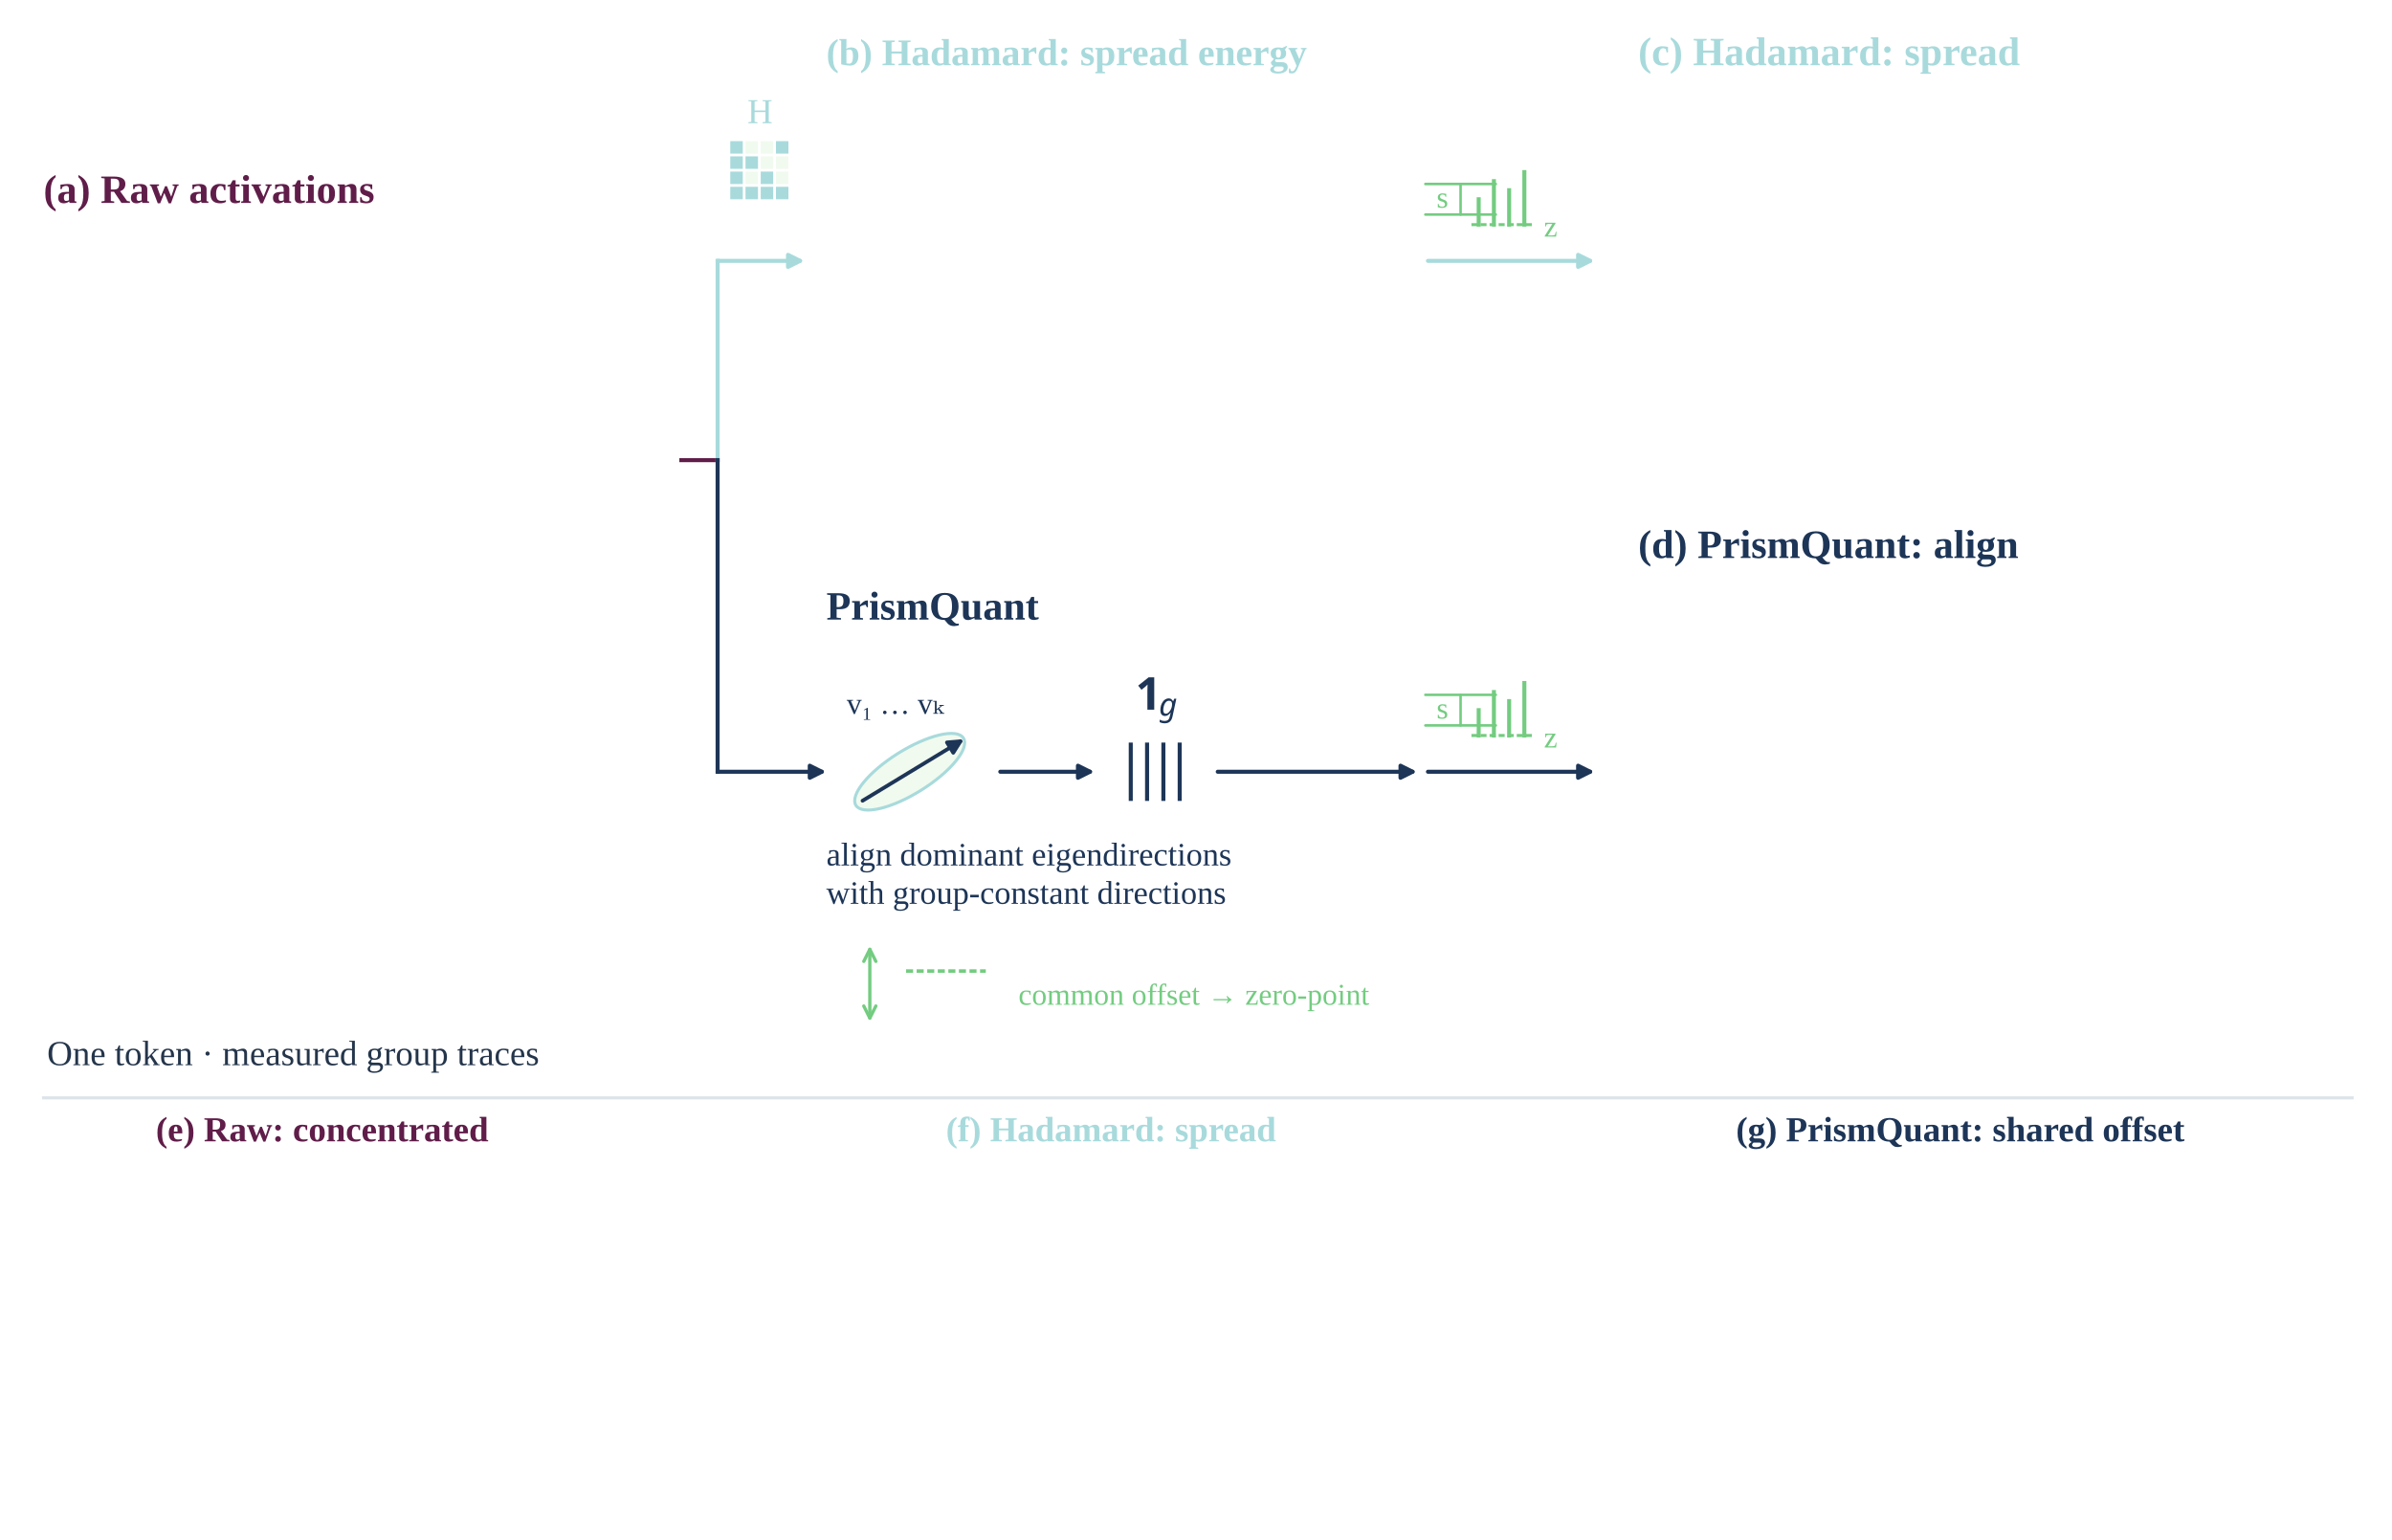
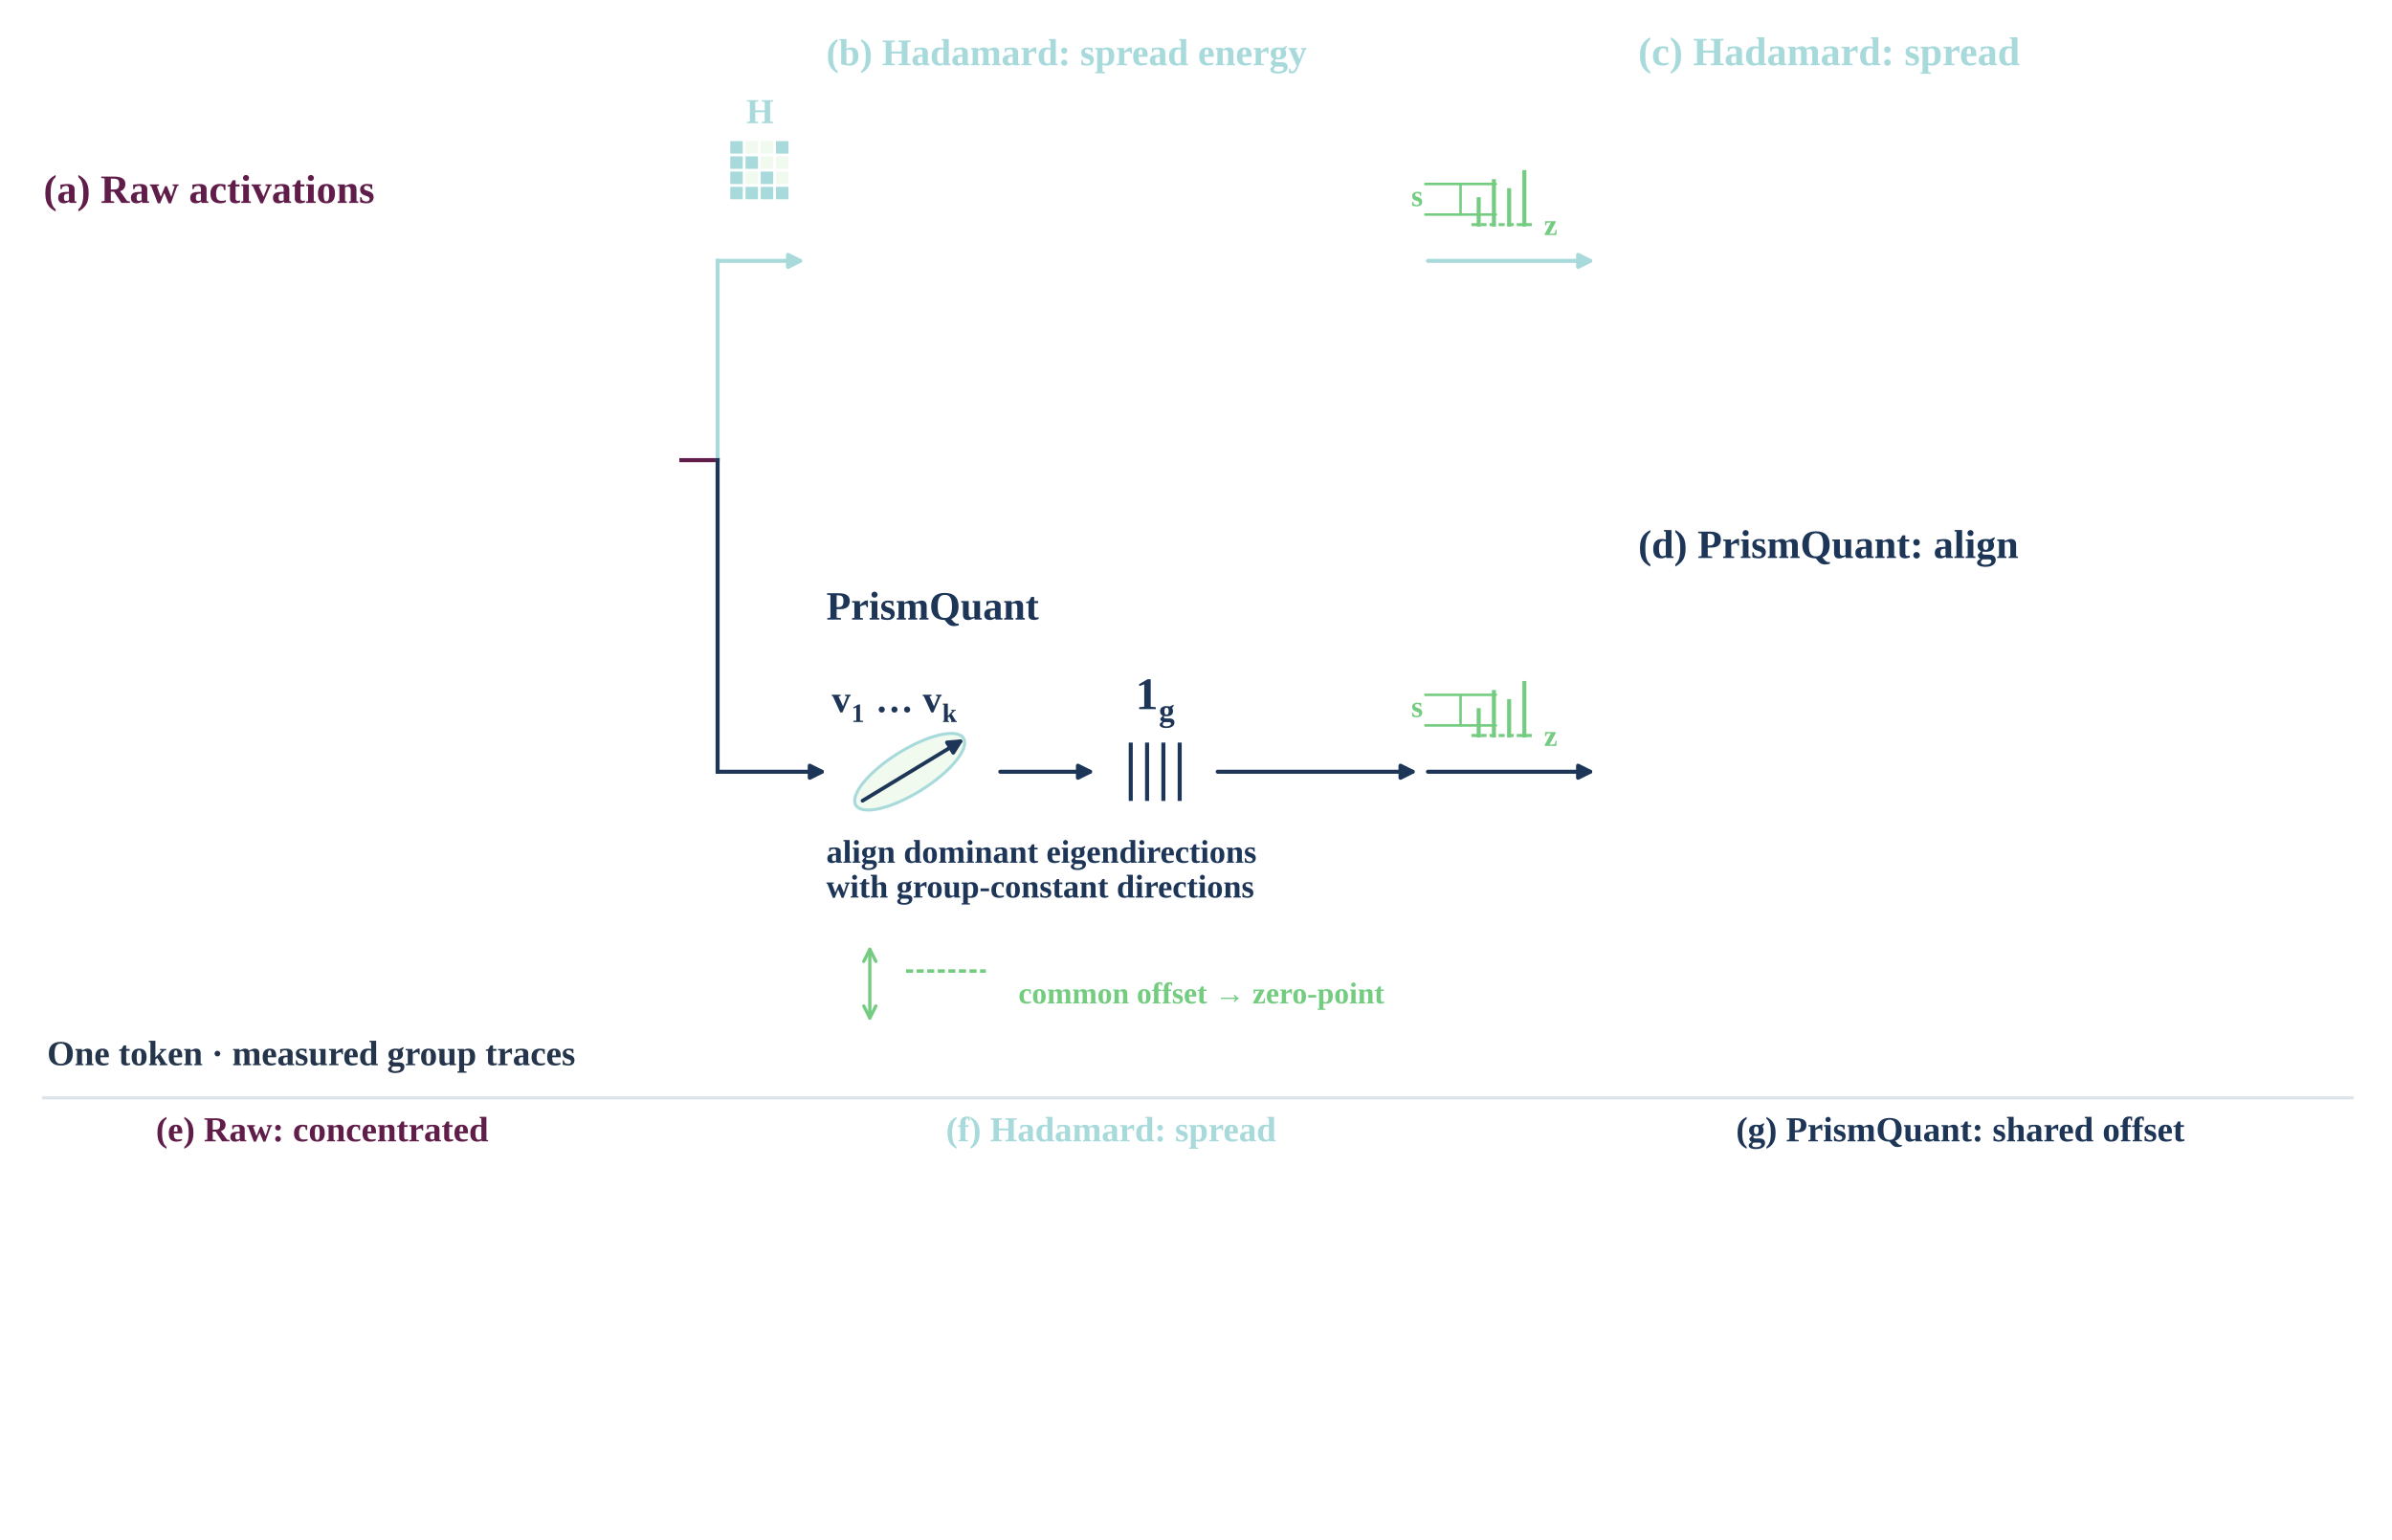
<svg xmlns="http://www.w3.org/2000/svg" width="475.2pt" height="306pt" viewBox="0 0 475.2 306" version="1.1">
  <defs>
    <style type="text/css">*{stroke-linejoin: round; stroke-linecap: butt}</style>
  </defs>
  <g id="figure_1">
    <g id="patch_1">
      <path d="M 0 306 L 475.2 306 L 475.2 0 L 0 0 L 0 306 z " style="fill: none" />
    </g>
    <g id="axes_1">
      <g id="patch_2">
-         <path d="M 142.56 51.84 Q 151.2 51.84 158.946 51.84 " clip-path="url(#pfb1482abf8)" style="fill: none; stroke: #a8dadc; stroke-width: 0.8; stroke-linecap: round" />
-         <path d="M 156.546 50.64 L 158.946 51.84 L 156.546 53.04 z " clip-path="url(#pfb1482abf8)" style="fill: #a8dadc; stroke: #a8dadc; stroke-width: 0.8; stroke-linecap: round" />
+         <path d="M 142.56 51.84 Q 151.2 51.84 158.946 51.84 " clip-path="url(#pf4ee75e566)" style="fill: none; stroke: #a8dadc; stroke-width: 0.8; stroke-linecap: round" />
+         <path d="M 156.546 50.64 L 158.946 51.84 L 156.546 53.04 z " clip-path="url(#pf4ee75e566)" style="fill: #a8dadc; stroke: #a8dadc; stroke-width: 0.8; stroke-linecap: round" />
      </g>
      <g id="patch_3">
-         <path d="M 142.56 153.36 Q 153.36 153.36 163.266 153.36 " clip-path="url(#pfb1482abf8)" style="fill: none; stroke: #1d3557; stroke-width: 0.8; stroke-linecap: round" />
-         <path d="M 160.866 152.16 L 163.266 153.36 L 160.866 154.56 z " clip-path="url(#pfb1482abf8)" style="fill: #1d3557; stroke: #1d3557; stroke-width: 0.8; stroke-linecap: round" />
+         <path d="M 142.56 153.36 Q 153.36 153.36 163.266 153.36 " clip-path="url(#pf4ee75e566)" style="fill: none; stroke: #1d3557; stroke-width: 0.8; stroke-linecap: round" />
+         <path d="M 160.866 152.16 L 163.266 153.36 L 160.866 154.56 z " clip-path="url(#pf4ee75e566)" style="fill: #1d3557; stroke: #1d3557; stroke-width: 0.8; stroke-linecap: round" />
      </g>
      <g id="patch_4">
-         <path d="M 145.08 39.6 L 147.56 39.6 L 147.56 37.12 L 145.08 37.12 z " clip-path="url(#pfb1482abf8)" style="fill: #a8dadc" />
+         <path d="M 145.08 39.6 L 147.56 39.6 L 147.56 37.12 L 145.08 37.12 z " clip-path="url(#pf4ee75e566)" style="fill: #a8dadc" />
      </g>
      <g id="patch_5">
-         <path d="M 148.104 39.6 L 150.584 39.6 L 150.584 37.12 L 148.104 37.12 z " clip-path="url(#pfb1482abf8)" style="fill: #a8dadc" />
+         <path d="M 148.104 39.6 L 150.584 39.6 L 150.584 37.12 L 148.104 37.12 z " clip-path="url(#pf4ee75e566)" style="fill: #a8dadc" />
      </g>
      <g id="patch_6">
-         <path d="M 151.128 39.6 L 153.608 39.6 L 153.608 37.12 L 151.128 37.12 z " clip-path="url(#pfb1482abf8)" style="fill: #a8dadc" />
+         <path d="M 151.128 39.6 L 153.608 39.6 L 153.608 37.12 L 151.128 37.12 z " clip-path="url(#pf4ee75e566)" style="fill: #a8dadc" />
      </g>
      <g id="patch_7">
-         <path d="M 154.152 39.6 L 156.632 39.6 L 156.632 37.12 L 154.152 37.12 z " clip-path="url(#pfb1482abf8)" style="fill: #a8dadc" />
+         <path d="M 154.152 39.6 L 156.632 39.6 L 156.632 37.12 L 154.152 37.12 z " clip-path="url(#pf4ee75e566)" style="fill: #a8dadc" />
      </g>
      <g id="patch_8">
-         <path d="M 145.08 36.576 L 147.56 36.576 L 147.56 34.096 L 145.08 34.096 z " clip-path="url(#pfb1482abf8)" style="fill: #a8dadc" />
+         <path d="M 145.08 36.576 L 147.56 36.576 L 147.56 34.096 L 145.08 34.096 z " clip-path="url(#pf4ee75e566)" style="fill: #a8dadc" />
      </g>
      <g id="patch_9">
-         <path d="M 148.104 36.576 L 150.584 36.576 L 150.584 34.096 L 148.104 34.096 z " clip-path="url(#pfb1482abf8)" style="fill: #f1faee" />
+         <path d="M 148.104 36.576 L 150.584 36.576 L 150.584 34.096 L 148.104 34.096 z " clip-path="url(#pf4ee75e566)" style="fill: #f1faee" />
      </g>
      <g id="patch_10">
-         <path d="M 151.128 36.576 L 153.608 36.576 L 153.608 34.096 L 151.128 34.096 z " clip-path="url(#pfb1482abf8)" style="fill: #a8dadc" />
+         <path d="M 151.128 36.576 L 153.608 36.576 L 153.608 34.096 L 151.128 34.096 z " clip-path="url(#pf4ee75e566)" style="fill: #a8dadc" />
      </g>
      <g id="patch_11">
-         <path d="M 154.152 36.576 L 156.632 36.576 L 156.632 34.096 L 154.152 34.096 z " clip-path="url(#pfb1482abf8)" style="fill: #f1faee" />
+         <path d="M 154.152 36.576 L 156.632 36.576 L 156.632 34.096 L 154.152 34.096 z " clip-path="url(#pf4ee75e566)" style="fill: #f1faee" />
      </g>
      <g id="patch_12">
-         <path d="M 145.08 33.552 L 147.56 33.552 L 147.56 31.072 L 145.08 31.072 z " clip-path="url(#pfb1482abf8)" style="fill: #a8dadc" />
+         <path d="M 145.08 33.552 L 147.56 33.552 L 147.56 31.072 L 145.08 31.072 z " clip-path="url(#pf4ee75e566)" style="fill: #a8dadc" />
      </g>
      <g id="patch_13">
-         <path d="M 148.104 33.552 L 150.584 33.552 L 150.584 31.072 L 148.104 31.072 z " clip-path="url(#pfb1482abf8)" style="fill: #a8dadc" />
+         <path d="M 148.104 33.552 L 150.584 33.552 L 150.584 31.072 L 148.104 31.072 z " clip-path="url(#pf4ee75e566)" style="fill: #a8dadc" />
      </g>
      <g id="patch_14">
-         <path d="M 151.128 33.552 L 153.608 33.552 L 153.608 31.072 L 151.128 31.072 z " clip-path="url(#pfb1482abf8)" style="fill: #f1faee" />
+         <path d="M 151.128 33.552 L 153.608 33.552 L 153.608 31.072 L 151.128 31.072 z " clip-path="url(#pf4ee75e566)" style="fill: #f1faee" />
      </g>
      <g id="patch_15">
-         <path d="M 154.152 33.552 L 156.632 33.552 L 156.632 31.072 L 154.152 31.072 z " clip-path="url(#pfb1482abf8)" style="fill: #f1faee" />
+         <path d="M 154.152 33.552 L 156.632 33.552 L 156.632 31.072 L 154.152 31.072 z " clip-path="url(#pf4ee75e566)" style="fill: #f1faee" />
      </g>
      <g id="patch_16">
-         <path d="M 145.08 30.528 L 147.56 30.528 L 147.56 28.048 L 145.08 28.048 z " clip-path="url(#pfb1482abf8)" style="fill: #a8dadc" />
+         <path d="M 145.08 30.528 L 147.56 30.528 L 147.56 28.048 L 145.08 28.048 z " clip-path="url(#pf4ee75e566)" style="fill: #a8dadc" />
      </g>
      <g id="patch_17">
-         <path d="M 148.104 30.528 L 150.584 30.528 L 150.584 28.048 L 148.104 28.048 z " clip-path="url(#pfb1482abf8)" style="fill: #f1faee" />
+         <path d="M 148.104 30.528 L 150.584 30.528 L 150.584 28.048 L 148.104 28.048 z " clip-path="url(#pf4ee75e566)" style="fill: #f1faee" />
      </g>
      <g id="patch_18">
-         <path d="M 151.128 30.528 L 153.608 30.528 L 153.608 28.048 L 151.128 28.048 z " clip-path="url(#pfb1482abf8)" style="fill: #f1faee" />
+         <path d="M 151.128 30.528 L 153.608 30.528 L 153.608 28.048 L 151.128 28.048 z " clip-path="url(#pf4ee75e566)" style="fill: #f1faee" />
      </g>
      <g id="patch_19">
-         <path d="M 154.152 30.528 L 156.632 30.528 L 156.632 28.048 L 154.152 28.048 z " clip-path="url(#pfb1482abf8)" style="fill: #a8dadc" />
+         <path d="M 154.152 30.528 L 156.632 30.528 L 156.632 28.048 L 154.152 28.048 z " clip-path="url(#pf4ee75e566)" style="fill: #a8dadc" />
      </g>
      <g id="patch_20">
-         <path d="M 283.68 51.84 Q 300.24 51.84 315.906 51.84 " clip-path="url(#pfb1482abf8)" style="fill: none; stroke: #a8dadc; stroke-width: 0.8; stroke-linecap: round" />
-         <path d="M 313.506 50.64 L 315.906 51.84 L 313.506 53.04 z " clip-path="url(#pfb1482abf8)" style="fill: #a8dadc; stroke: #a8dadc; stroke-width: 0.8; stroke-linecap: round" />
+         <path d="M 283.68 51.84 Q 300.24 51.84 315.906 51.84 " clip-path="url(#pf4ee75e566)" style="fill: none; stroke: #a8dadc; stroke-width: 0.8; stroke-linecap: round" />
+         <path d="M 313.506 50.64 L 315.906 51.84 L 313.506 53.04 z " clip-path="url(#pf4ee75e566)" style="fill: #a8dadc; stroke: #a8dadc; stroke-width: 0.8; stroke-linecap: round" />
      </g>
      <g id="patch_21">
-         <path d="M 283.68 153.36 Q 300.24 153.36 315.906 153.36 " clip-path="url(#pfb1482abf8)" style="fill: none; stroke: #1d3557; stroke-width: 0.8; stroke-linecap: round" />
-         <path d="M 313.506 152.16 L 315.906 153.36 L 313.506 154.56 z " clip-path="url(#pfb1482abf8)" style="fill: #1d3557; stroke: #1d3557; stroke-width: 0.8; stroke-linecap: round" />
+         <path d="M 283.68 153.36 Q 300.24 153.36 315.906 153.36 " clip-path="url(#pf4ee75e566)" style="fill: none; stroke: #1d3557; stroke-width: 0.8; stroke-linecap: round" />
+         <path d="M 313.506 152.16 L 315.906 153.36 L 313.506 154.56 z " clip-path="url(#pf4ee75e566)" style="fill: #1d3557; stroke: #1d3557; stroke-width: 0.8; stroke-linecap: round" />
      </g>
      <g id="patch_22">
-         <path d="M 183.009 157.024 C 185.843 155.253 188.32 153.168 189.894 151.229 C 191.469 149.29 192.013 147.655 191.405 146.683 C 190.798 145.711 189.09 145.483 186.657 146.048 C 184.224 146.613 181.265 147.926 178.431 149.696 C 175.597 151.467 173.12 153.552 171.546 155.491 C 169.971 157.43 169.427 159.065 170.035 160.037 C 170.642 161.009 172.35 161.237 174.783 160.672 C 177.216 160.107 180.175 158.794 183.009 157.024 z " clip-path="url(#pfb1482abf8)" style="fill: #f1faee; stroke: #a8dadc; stroke-width: 0.6; stroke-linejoin: miter" />
+         <path d="M 183.009 157.024 C 185.843 155.253 188.32 153.168 189.894 151.229 C 191.469 149.29 192.013 147.655 191.405 146.683 C 190.798 145.711 189.09 145.483 186.657 146.048 C 184.224 146.613 181.265 147.926 178.431 149.696 C 175.597 151.467 173.12 153.552 171.546 155.491 C 169.971 157.43 169.427 159.065 170.035 160.037 C 170.642 161.009 172.35 161.237 174.783 160.672 C 177.216 160.107 180.175 158.794 183.009 157.024 z " clip-path="url(#pf4ee75e566)" style="fill: #f1faee; stroke: #a8dadc; stroke-width: 0.6; stroke-linejoin: miter" />
      </g>
      <g id="patch_23">
-         <path d="M 171.36 159.12 Q 181.44 153 190.803 147.315 " clip-path="url(#pfb1482abf8)" style="fill: none; stroke: #1d3557; stroke-width: 0.75; stroke-linecap: round" />
-         <path d="M 188.129 147.535 L 190.803 147.315 L 189.375 149.586 z " clip-path="url(#pfb1482abf8)" style="fill: #1d3557; stroke: #1d3557; stroke-width: 0.75; stroke-linecap: round" />
+         <path d="M 171.36 159.12 Q 181.44 153 190.803 147.315 " clip-path="url(#pf4ee75e566)" style="fill: none; stroke: #1d3557; stroke-width: 0.75; stroke-linecap: round" />
+         <path d="M 188.129 147.535 L 190.803 147.315 L 189.375 149.586 z " clip-path="url(#pf4ee75e566)" style="fill: #1d3557; stroke: #1d3557; stroke-width: 0.75; stroke-linecap: round" />
      </g>
      <g id="patch_24">
-         <path d="M 198.72 153.36 Q 208.08 153.36 216.546 153.36 " clip-path="url(#pfb1482abf8)" style="fill: none; stroke: #1d3557; stroke-width: 0.8; stroke-linecap: round" />
-         <path d="M 214.146 152.16 L 216.546 153.36 L 214.146 154.56 z " clip-path="url(#pfb1482abf8)" style="fill: #1d3557; stroke: #1d3557; stroke-width: 0.8; stroke-linecap: round" />
+         <path d="M 198.72 153.36 Q 208.08 153.36 216.546 153.36 " clip-path="url(#pf4ee75e566)" style="fill: none; stroke: #1d3557; stroke-width: 0.8; stroke-linecap: round" />
+         <path d="M 214.146 152.16 L 216.546 153.36 L 214.146 154.56 z " clip-path="url(#pf4ee75e566)" style="fill: #1d3557; stroke: #1d3557; stroke-width: 0.8; stroke-linecap: round" />
      </g>
      <g id="patch_25">
-         <path d="M 241.92 153.36 Q 261.72 153.36 280.626 153.36 " clip-path="url(#pfb1482abf8)" style="fill: none; stroke: #1d3557; stroke-width: 0.8; stroke-linecap: round" />
-         <path d="M 278.226 152.16 L 280.626 153.36 L 278.226 154.56 z " clip-path="url(#pfb1482abf8)" style="fill: #1d3557; stroke: #1d3557; stroke-width: 0.8; stroke-linecap: round" />
+         <path d="M 241.92 153.36 Q 261.72 153.36 280.626 153.36 " clip-path="url(#pf4ee75e566)" style="fill: none; stroke: #1d3557; stroke-width: 0.8; stroke-linecap: round" />
+         <path d="M 278.226 152.16 L 280.626 153.36 L 278.226 154.56 z " clip-path="url(#pf4ee75e566)" style="fill: #1d3557; stroke: #1d3557; stroke-width: 0.8; stroke-linecap: round" />
      </g>
      <g id="patch_26">
-         <path d="M 172.8 188.647 Q 172.8 195.48 172.8 202.313 " clip-path="url(#pfb1482abf8)" style="fill: none; stroke: #73cc80; stroke-width: 0.65; stroke-linecap: round" />
-         <path d="M 171.6 191.047 L 172.8 188.647 L 174 191.047 " clip-path="url(#pfb1482abf8)" style="fill: none; stroke: #73cc80; stroke-width: 0.65; stroke-linecap: round" />
-         <path d="M 174 199.913 L 172.8 202.313 L 171.6 199.913 " clip-path="url(#pfb1482abf8)" style="fill: none; stroke: #73cc80; stroke-width: 0.65; stroke-linecap: round" />
+         <path d="M 172.8 188.647 Q 172.8 195.48 172.8 202.313 " clip-path="url(#pf4ee75e566)" style="fill: none; stroke: #73cc80; stroke-width: 0.65; stroke-linecap: round" />
+         <path d="M 171.6 191.047 L 172.8 188.647 L 174 191.047 " clip-path="url(#pf4ee75e566)" style="fill: none; stroke: #73cc80; stroke-width: 0.65; stroke-linecap: round" />
+         <path d="M 174 199.913 L 172.8 202.313 L 171.6 199.913 " clip-path="url(#pf4ee75e566)" style="fill: none; stroke: #73cc80; stroke-width: 0.65; stroke-linecap: round" />
      </g>
      <g id="line2d_1">
-         <path d="M 135.36 91.44 L 142.56 91.44 " clip-path="url(#pfb1482abf8)" style="fill: none; stroke: #601d49; stroke-width: 0.8; stroke-linecap: square" />
+         <path d="M 135.36 91.44 L 142.56 91.44 " clip-path="url(#pf4ee75e566)" style="fill: none; stroke: #601d49; stroke-width: 0.8; stroke-linecap: square" />
      </g>
      <g id="line2d_2">
-         <path d="M 142.56 91.44 L 142.56 51.84 " clip-path="url(#pfb1482abf8)" style="fill: none; stroke: #a8dadc; stroke-width: 0.8; stroke-linecap: square" />
+         <path d="M 142.56 91.44 L 142.56 51.84 " clip-path="url(#pf4ee75e566)" style="fill: none; stroke: #a8dadc; stroke-width: 0.8; stroke-linecap: square" />
      </g>
      <g id="line2d_3">
-         <path d="M 142.56 91.44 L 142.56 153.36 " clip-path="url(#pfb1482abf8)" style="fill: none; stroke: #1d3557; stroke-width: 0.8; stroke-linecap: square" />
+         <path d="M 142.56 91.44 L 142.56 153.36 " clip-path="url(#pf4ee75e566)" style="fill: none; stroke: #1d3557; stroke-width: 0.8; stroke-linecap: square" />
      </g>
      <g id="line2d_4">
-         <path d="M 293.76 44.64 L 293.76 39.6 " clip-path="url(#pfb1482abf8)" style="fill: none; stroke: #73cc80; stroke-width: 0.8; stroke-linecap: square" />
+         <path d="M 293.76 44.64 L 293.76 39.6 " clip-path="url(#pf4ee75e566)" style="fill: none; stroke: #73cc80; stroke-width: 0.8; stroke-linecap: square" />
      </g>
      <g id="line2d_5">
-         <path d="M 296.784 44.64 L 296.784 36 " clip-path="url(#pfb1482abf8)" style="fill: none; stroke: #73cc80; stroke-width: 0.8; stroke-linecap: square" />
+         <path d="M 296.784 44.64 L 296.784 36 " clip-path="url(#pf4ee75e566)" style="fill: none; stroke: #73cc80; stroke-width: 0.8; stroke-linecap: square" />
      </g>
      <g id="line2d_6">
-         <path d="M 299.808 44.64 L 299.808 37.8 " clip-path="url(#pfb1482abf8)" style="fill: none; stroke: #73cc80; stroke-width: 0.8; stroke-linecap: square" />
+         <path d="M 299.808 44.64 L 299.808 37.8 " clip-path="url(#pf4ee75e566)" style="fill: none; stroke: #73cc80; stroke-width: 0.8; stroke-linecap: square" />
      </g>
      <g id="line2d_7">
-         <path d="M 302.832 44.64 L 302.832 34.2 " clip-path="url(#pfb1482abf8)" style="fill: none; stroke: #73cc80; stroke-width: 0.8; stroke-linecap: square" />
+         <path d="M 302.832 44.64 L 302.832 34.2 " clip-path="url(#pf4ee75e566)" style="fill: none; stroke: #73cc80; stroke-width: 0.8; stroke-linecap: square" />
      </g>
      <g id="line2d_8">
-         <path d="M 292.32 44.64 L 304.56 44.64 " clip-path="url(#pfb1482abf8)" style="fill: none; stroke-dasharray: 1.2,0.6; stroke-dashoffset: 0; stroke: #73cc80; stroke-width: 0.6" />
+         <path d="M 292.32 44.64 L 304.56 44.64 " clip-path="url(#pf4ee75e566)" style="fill: none; stroke-dasharray: 1.2,0.6; stroke-dashoffset: 0; stroke: #73cc80; stroke-width: 0.6" />
      </g>
      <g id="line2d_9">
-         <path d="M 293.76 146.16 L 293.76 141.12 " clip-path="url(#pfb1482abf8)" style="fill: none; stroke: #73cc80; stroke-width: 0.8; stroke-linecap: square" />
+         <path d="M 293.76 146.16 L 293.76 141.12 " clip-path="url(#pf4ee75e566)" style="fill: none; stroke: #73cc80; stroke-width: 0.8; stroke-linecap: square" />
      </g>
      <g id="line2d_10">
-         <path d="M 296.784 146.16 L 296.784 137.52 " clip-path="url(#pfb1482abf8)" style="fill: none; stroke: #73cc80; stroke-width: 0.8; stroke-linecap: square" />
+         <path d="M 296.784 146.16 L 296.784 137.52 " clip-path="url(#pf4ee75e566)" style="fill: none; stroke: #73cc80; stroke-width: 0.8; stroke-linecap: square" />
      </g>
      <g id="line2d_11">
-         <path d="M 299.808 146.16 L 299.808 139.32 " clip-path="url(#pfb1482abf8)" style="fill: none; stroke: #73cc80; stroke-width: 0.8; stroke-linecap: square" />
+         <path d="M 299.808 146.16 L 299.808 139.32 " clip-path="url(#pf4ee75e566)" style="fill: none; stroke: #73cc80; stroke-width: 0.8; stroke-linecap: square" />
      </g>
      <g id="line2d_12">
-         <path d="M 302.832 146.16 L 302.832 135.72 " clip-path="url(#pfb1482abf8)" style="fill: none; stroke: #73cc80; stroke-width: 0.8; stroke-linecap: square" />
+         <path d="M 302.832 146.16 L 302.832 135.72 " clip-path="url(#pf4ee75e566)" style="fill: none; stroke: #73cc80; stroke-width: 0.8; stroke-linecap: square" />
      </g>
      <g id="line2d_13">
-         <path d="M 292.32 146.16 L 304.56 146.16 " clip-path="url(#pfb1482abf8)" style="fill: none; stroke-dasharray: 1.2,0.6; stroke-dashoffset: 0; stroke: #73cc80; stroke-width: 0.6" />
+         <path d="M 292.32 146.16 L 304.56 146.16 " clip-path="url(#pf4ee75e566)" style="fill: none; stroke-dasharray: 1.2,0.6; stroke-dashoffset: 0; stroke: #73cc80; stroke-width: 0.6" />
      </g>
      <g id="line2d_14">
-         <path d="M 224.64 158.76 L 224.64 147.96 " clip-path="url(#pfb1482abf8)" style="fill: none; stroke: #1d3557; stroke-width: 0.8; stroke-linecap: square" />
+         <path d="M 224.64 158.76 L 224.64 147.96 " clip-path="url(#pf4ee75e566)" style="fill: none; stroke: #1d3557; stroke-width: 0.8; stroke-linecap: square" />
      </g>
      <g id="line2d_15">
-         <path d="M 227.88 158.76 L 227.88 147.96 " clip-path="url(#pfb1482abf8)" style="fill: none; stroke: #1d3557; stroke-width: 0.8; stroke-linecap: square" />
+         <path d="M 227.88 158.76 L 227.88 147.96 " clip-path="url(#pf4ee75e566)" style="fill: none; stroke: #1d3557; stroke-width: 0.8; stroke-linecap: square" />
      </g>
      <g id="line2d_16">
-         <path d="M 231.12 158.76 L 231.12 147.96 " clip-path="url(#pfb1482abf8)" style="fill: none; stroke: #1d3557; stroke-width: 0.8; stroke-linecap: square" />
+         <path d="M 231.12 158.76 L 231.12 147.96 " clip-path="url(#pf4ee75e566)" style="fill: none; stroke: #1d3557; stroke-width: 0.8; stroke-linecap: square" />
      </g>
      <g id="line2d_17">
-         <path d="M 234.36 158.76 L 234.36 147.96 " clip-path="url(#pfb1482abf8)" style="fill: none; stroke: #1d3557; stroke-width: 0.8; stroke-linecap: square" />
+         <path d="M 234.36 158.76 L 234.36 147.96 " clip-path="url(#pf4ee75e566)" style="fill: none; stroke: #1d3557; stroke-width: 0.8; stroke-linecap: square" />
      </g>
      <g id="line2d_18">
-         <path d="M 180 192.96 L 195.84 192.96 " clip-path="url(#pfb1482abf8)" style="fill: none; stroke-dasharray: 1.4,0.7; stroke-dashoffset: 0; stroke: #73cc80; stroke-width: 0.7" />
+         <path d="M 180 192.96 L 195.84 192.96 " clip-path="url(#pf4ee75e566)" style="fill: none; stroke-dasharray: 1.4,0.7; stroke-dashoffset: 0; stroke: #73cc80; stroke-width: 0.7" />
      </g>
      <g id="line2d_19">
-         <path d="M 8.64 218.16 L 467.28 218.16 " clip-path="url(#pfb1482abf8)" style="fill: none; stroke: #dce4ea; stroke-width: 0.6; stroke-linecap: square" />
+         <path d="M 8.64 218.16 L 467.28 218.16 " clip-path="url(#pf4ee75e566)" style="fill: none; stroke: #dce4ea; stroke-width: 0.6; stroke-linecap: square" />
      </g>
      <g id="text_1">
-         <text style="font-size: 7px; font-family: 'Times New Roman', 'Liberation Serif', 'DejaVu Serif', serif; text-anchor: middle; fill: #a8dadc" x="150.984" y="24.48" transform="rotate(-0 150.984 24.48)">H</text>
+         <text style="font-weight: 700; font-size: 7px; font-family: 'Times New Roman', serif; text-anchor: middle; fill: #a8dadc" x="150.984" y="24.48" transform="rotate(-0 150.984 24.48)">H</text>
      </g>
      <g id="text_2">
-         <text style="font-size: 6px; font-family: 'Times New Roman', 'Liberation Serif', 'DejaVu Serif', serif; text-anchor: start; fill: #73cc80" x="306.72" y="47.016" transform="rotate(-0 306.72 47.01562)">z</text>
+         <text style="font-weight: 700; font-size: 6px; font-family: 'Times New Roman', serif; text-anchor: start; fill: #73cc80" x="306.72" y="46.705" transform="rotate(-0 306.72 46.70484)">z</text>
      </g>
      <g id="text_3">
-         <text style="font-size: 6px; font-family: 'Times New Roman', 'Liberation Serif', 'DejaVu Serif', serif; text-anchor: middle; fill: #73cc80" x="286.56" y="41.256" transform="rotate(-0 286.56 41.25563)">s</text>
+         <text style="font-weight: 700; font-size: 6px; font-family: 'Times New Roman', serif; text-anchor: middle; fill: #73cc80" x="281.52" y="40.945" transform="rotate(-0 281.52 40.94484)">s</text>
      </g>
      <g id="patch_27">
        <path d="M 290.16 42.637 Q 290.16 39.598 290.16 36.559 " style="fill: none; stroke: #73cc80; stroke-width: 0.5; stroke-linecap: round" />
        <path d="M 283.16 42.637 L 283.16 42.637 L 297.16 42.637 L 297.16 42.637 " style="fill: none; stroke: #73cc80; stroke-width: 0.5; stroke-linecap: round" />
        <path d="M 297.16 36.559 L 297.16 36.559 L 283.16 36.559 L 283.16 36.559 " style="fill: none; stroke: #73cc80; stroke-width: 0.5; stroke-linecap: round" />
      </g>
      <g id="text_4">
-         <text style="font-size: 6px; font-family: 'Times New Roman', 'Liberation Serif', 'DejaVu Serif', serif; text-anchor: start; fill: #73cc80" x="306.72" y="148.536" transform="rotate(-0 306.72 148.5356)">z</text>
+         <text style="font-weight: 700; font-size: 6px; font-family: 'Times New Roman', serif; text-anchor: start; fill: #73cc80" x="306.72" y="148.225" transform="rotate(-0 306.72 148.2248)">z</text>
      </g>
      <g id="text_5">
-         <text style="font-size: 6px; font-family: 'Times New Roman', 'Liberation Serif', 'DejaVu Serif', serif; text-anchor: middle; fill: #73cc80" x="286.56" y="142.776" transform="rotate(-0 286.56 142.7756)">s</text>
+         <text style="font-weight: 700; font-size: 6px; font-family: 'Times New Roman', serif; text-anchor: middle; fill: #73cc80" x="281.52" y="142.465" transform="rotate(-0 281.52 142.4648)">s</text>
      </g>
      <g id="patch_28">
        <path d="M 290.16 144.157 Q 290.16 141.118 290.16 138.079 " style="fill: none; stroke: #73cc80; stroke-width: 0.5; stroke-linecap: round" />
        <path d="M 283.16 144.157 L 283.16 144.157 L 297.16 144.157 L 297.16 144.157 " style="fill: none; stroke: #73cc80; stroke-width: 0.5; stroke-linecap: round" />
        <path d="M 297.16 138.079 L 297.16 138.079 L 283.16 138.079 L 283.16 138.079 " style="fill: none; stroke: #73cc80; stroke-width: 0.5; stroke-linecap: round" />
      </g>
      <g id="text_6">
-         <text style="font-size: 6px; font-family: 'Times New Roman', 'Liberation Serif', 'DejaVu Serif', serif; text-anchor: middle; fill: #1d3557" x="177.84" y="141.84" transform="rotate(-0 177.84 141.84)">v₁ … vₖ</text>
+         <g style="fill: #1d3557" transform="translate(165.24 141.84)">
+           <text>
+             <tspan x="0" y="-0.344" style="font-weight: 700; font-size: 7.5px; font-family: 'Times New Roman'; fill: #1d3557">v</tspan>
+             <tspan x="6.819" y="-0.344" style="font-weight: 700; font-size: 7.5px; font-family: 'Times New Roman'; fill: #1d3557"> </tspan>
+             <tspan x="8.694" y="-0.344" style="font-weight: 700; font-size: 7.5px; font-family: 'Times New Roman'; fill: #1d3557">…</tspan>
+             <tspan x="16.194" y="-0.344" style="font-weight: 700; font-size: 7.5px; font-family: 'Times New Roman'; fill: #1d3557"> </tspan>
+             <tspan x="18.069" y="-0.344" style="font-weight: 700; font-size: 7.5px; font-family: 'Times New Roman'; fill: #1d3557">v</tspan>
+             <tspan x="3.865" y="1.629" style="font-weight: 700; font-size: 5.25px; font-family: 'Times New Roman'; fill: #1d3557">1</tspan>
+             <tspan x="21.934" y="1.629" style="font-weight: 700; font-size: 5.25px; font-family: 'Times New Roman'; fill: #1d3557">k</tspan>
+           </text>
+         </g>
      </g>
      <g id="text_7">
        <g style="fill: #1d3557" transform="translate(225.585 141.84)">
          <text>
-             <tspan x="0" y="-0.812" style="font-weight: 700; font-size: 9px; font-family: 'STIXGeneral'; fill: #1d3557">1</tspan>
-             <tspan x="4.639" y="0.378" style="font-style: italic; font-size: 6.3px; font-family: 'STIXGeneral'; fill: #1d3557">g</tspan>
+             <tspan x="0" y="-0.922" style="font-weight: 700; font-size: 9px; font-family: 'Times New Roman'; fill: #1d3557">1</tspan>
+             <tspan x="4.638" y="1.445" style="font-weight: 700; font-size: 6.3px; font-family: 'Times New Roman'; fill: #1d3557">g</tspan>
          </text>
        </g>
      </g>
      <g id="text_8">
-         <text style="font-weight: 700; font-size: 8px; font-family: 'Times New Roman', 'Liberation Serif', 'DejaVu Serif', serif; text-anchor: start; fill: #1d3557" x="164.16" y="123.12" transform="rotate(-0 164.16 123.12)">PrismQuant</text>
+         <text style="font-weight: 700; font-size: 8px; font-family: 'Times New Roman', serif; text-anchor: start; fill: #1d3557" x="164.16" y="123.12" transform="rotate(-0 164.16 123.12)">PrismQuant</text>
      </g>
      <g id="text_9">
-         <text style="font-size: 6.5px; font-family: 'Times New Roman', 'Liberation Serif', 'DejaVu Serif', serif; fill: #1d3557" transform="translate(164.16 171.979)">align dominant eigendirections</text>
-         <text style="font-size: 6.5px; font-family: 'Times New Roman', 'Liberation Serif', 'DejaVu Serif', serif; fill: #1d3557" transform="translate(164.16 179.5969)">with group-constant directions</text>
+         <text style="font-weight: 700; font-size: 6.5px; font-family: 'Times New Roman', serif; fill: #1d3557" transform="translate(164.16 171.4458)">align dominant eigendirections</text>
+         <text style="font-weight: 700; font-size: 6.5px; font-family: 'Times New Roman', serif; fill: #1d3557" transform="translate(164.16 178.3556)">with group-constant directions</text>
      </g>
      <g id="text_10">
-         <text style="font-size: 6px; font-family: 'Times New Roman', 'Liberation Serif', 'DejaVu Serif', serif; text-anchor: start; fill: #73cc80" x="202.32" y="199.656" transform="rotate(-0 202.32 199.6556)">common offset → zero-point</text>
+         <text style="font-weight: 700; font-size: 6px; font-family: 'Times New Roman', serif; text-anchor: start; fill: #73cc80" x="202.32" y="199.392" transform="rotate(-0 202.32 199.3917)">common offset → zero-point</text>
      </g>
      <g id="text_11">
-         <text style="font-weight: 700; font-size: 8px; font-family: 'Times New Roman', 'Liberation Serif', 'DejaVu Serif', serif; text-anchor: start; fill: #601d49" x="8.64" y="40.32" transform="rotate(-0 8.64 40.32)">(a)  Raw activations</text>
+         <text style="font-weight: 700; font-size: 8px; font-family: 'Times New Roman', serif; text-anchor: start; fill: #601d49" x="8.64" y="40.32" transform="rotate(-0 8.64 40.32)">(a)  Raw activations</text>
      </g>
      <g id="text_12">
-         <text style="font-weight: 700; font-size: 7.5px; font-family: 'Times New Roman', 'Liberation Serif', 'DejaVu Serif', serif; text-anchor: start; fill: #a8dadc" x="164.16" y="12.96" transform="rotate(-0 164.16 12.96)">(b)  Hadamard: spread energy</text>
+         <text style="font-weight: 700; font-size: 7.5px; font-family: 'Times New Roman', serif; text-anchor: start; fill: #a8dadc" x="164.16" y="12.96" transform="rotate(-0 164.16 12.96)">(b)  Hadamard: spread energy</text>
      </g>
      <g id="text_13">
-         <text style="font-weight: 700; font-size: 8px; font-family: 'Times New Roman', 'Liberation Serif', 'DejaVu Serif', serif; text-anchor: start; fill: #a8dadc" x="325.44" y="12.96" transform="rotate(-0 325.44 12.96)">(c)  Hadamard: spread</text>
+         <text style="font-weight: 700; font-size: 8px; font-family: 'Times New Roman', serif; text-anchor: start; fill: #a8dadc" x="325.44" y="12.96" transform="rotate(-0 325.44 12.96)">(c)  Hadamard: spread</text>
      </g>
      <g id="text_14">
-         <text style="font-weight: 700; font-size: 8px; font-family: 'Times New Roman', 'Liberation Serif', 'DejaVu Serif', serif; text-anchor: start; fill: #1d3557" x="325.44" y="110.88" transform="rotate(-0 325.44 110.88)">(d)  PrismQuant: align</text>
+         <text style="font-weight: 700; font-size: 8px; font-family: 'Times New Roman', serif; text-anchor: start; fill: #1d3557" x="325.44" y="110.88" transform="rotate(-0 325.44 110.88)">(d)  PrismQuant: align</text>
      </g>
      <g id="text_15">
-         <text style="font-size: 7px; font-family: 'Times New Roman', 'Liberation Serif', 'DejaVu Serif', serif; text-anchor: start; fill: #24354b" x="9.36" y="211.68" transform="rotate(-0 9.36 211.68)">One token · measured group traces</text>
+         <text style="font-weight: 700; font-size: 7px; font-family: 'Times New Roman', serif; text-anchor: start; fill: #24354b" x="9.36" y="211.68" transform="rotate(-0 9.36 211.68)">One token · measured group traces</text>
      </g>
      <g id="text_16">
-         <text style="font-weight: 700; font-size: 7px; font-family: 'Times New Roman', 'Liberation Serif', 'DejaVu Serif', serif; text-anchor: start; fill: #601d49" x="30.96" y="226.8" transform="rotate(-0 30.96 226.8)">(e)  Raw: concentrated</text>
+         <text style="font-weight: 700; font-size: 7px; font-family: 'Times New Roman', serif; text-anchor: start; fill: #601d49" x="30.96" y="226.8" transform="rotate(-0 30.96 226.8)">(e)  Raw: concentrated</text>
      </g>
      <g id="text_17">
-         <text style="font-weight: 700; font-size: 7px; font-family: 'Times New Roman', 'Liberation Serif', 'DejaVu Serif', serif; text-anchor: start; fill: #a8dadc" x="187.92" y="226.8" transform="rotate(-0 187.92 226.8)">(f)  Hadamard: spread</text>
+         <text style="font-weight: 700; font-size: 7px; font-family: 'Times New Roman', serif; text-anchor: start; fill: #a8dadc" x="187.92" y="226.8" transform="rotate(-0 187.92 226.8)">(f)  Hadamard: spread</text>
      </g>
      <g id="text_18">
-         <text style="font-weight: 700; font-size: 7px; font-family: 'Times New Roman', 'Liberation Serif', 'DejaVu Serif', serif; text-anchor: start; fill: #1d3557" x="344.88" y="226.8" transform="rotate(-0 344.88 226.8)">(g)  PrismQuant: shared offset</text>
+         <text style="font-weight: 700; font-size: 7px; font-family: 'Times New Roman', serif; text-anchor: start; fill: #1d3557" x="344.88" y="226.8" transform="rotate(-0 344.88 226.8)">(g)  PrismQuant: shared offset</text>
      </g>
    </g>
  </g>
  <defs>
-     <clipPath id="pfb1482abf8">
+     <clipPath id="pf4ee75e566">
      <rect x="0" y="0" width="475.2" height="306" />
    </clipPath>
  </defs>
</svg>
